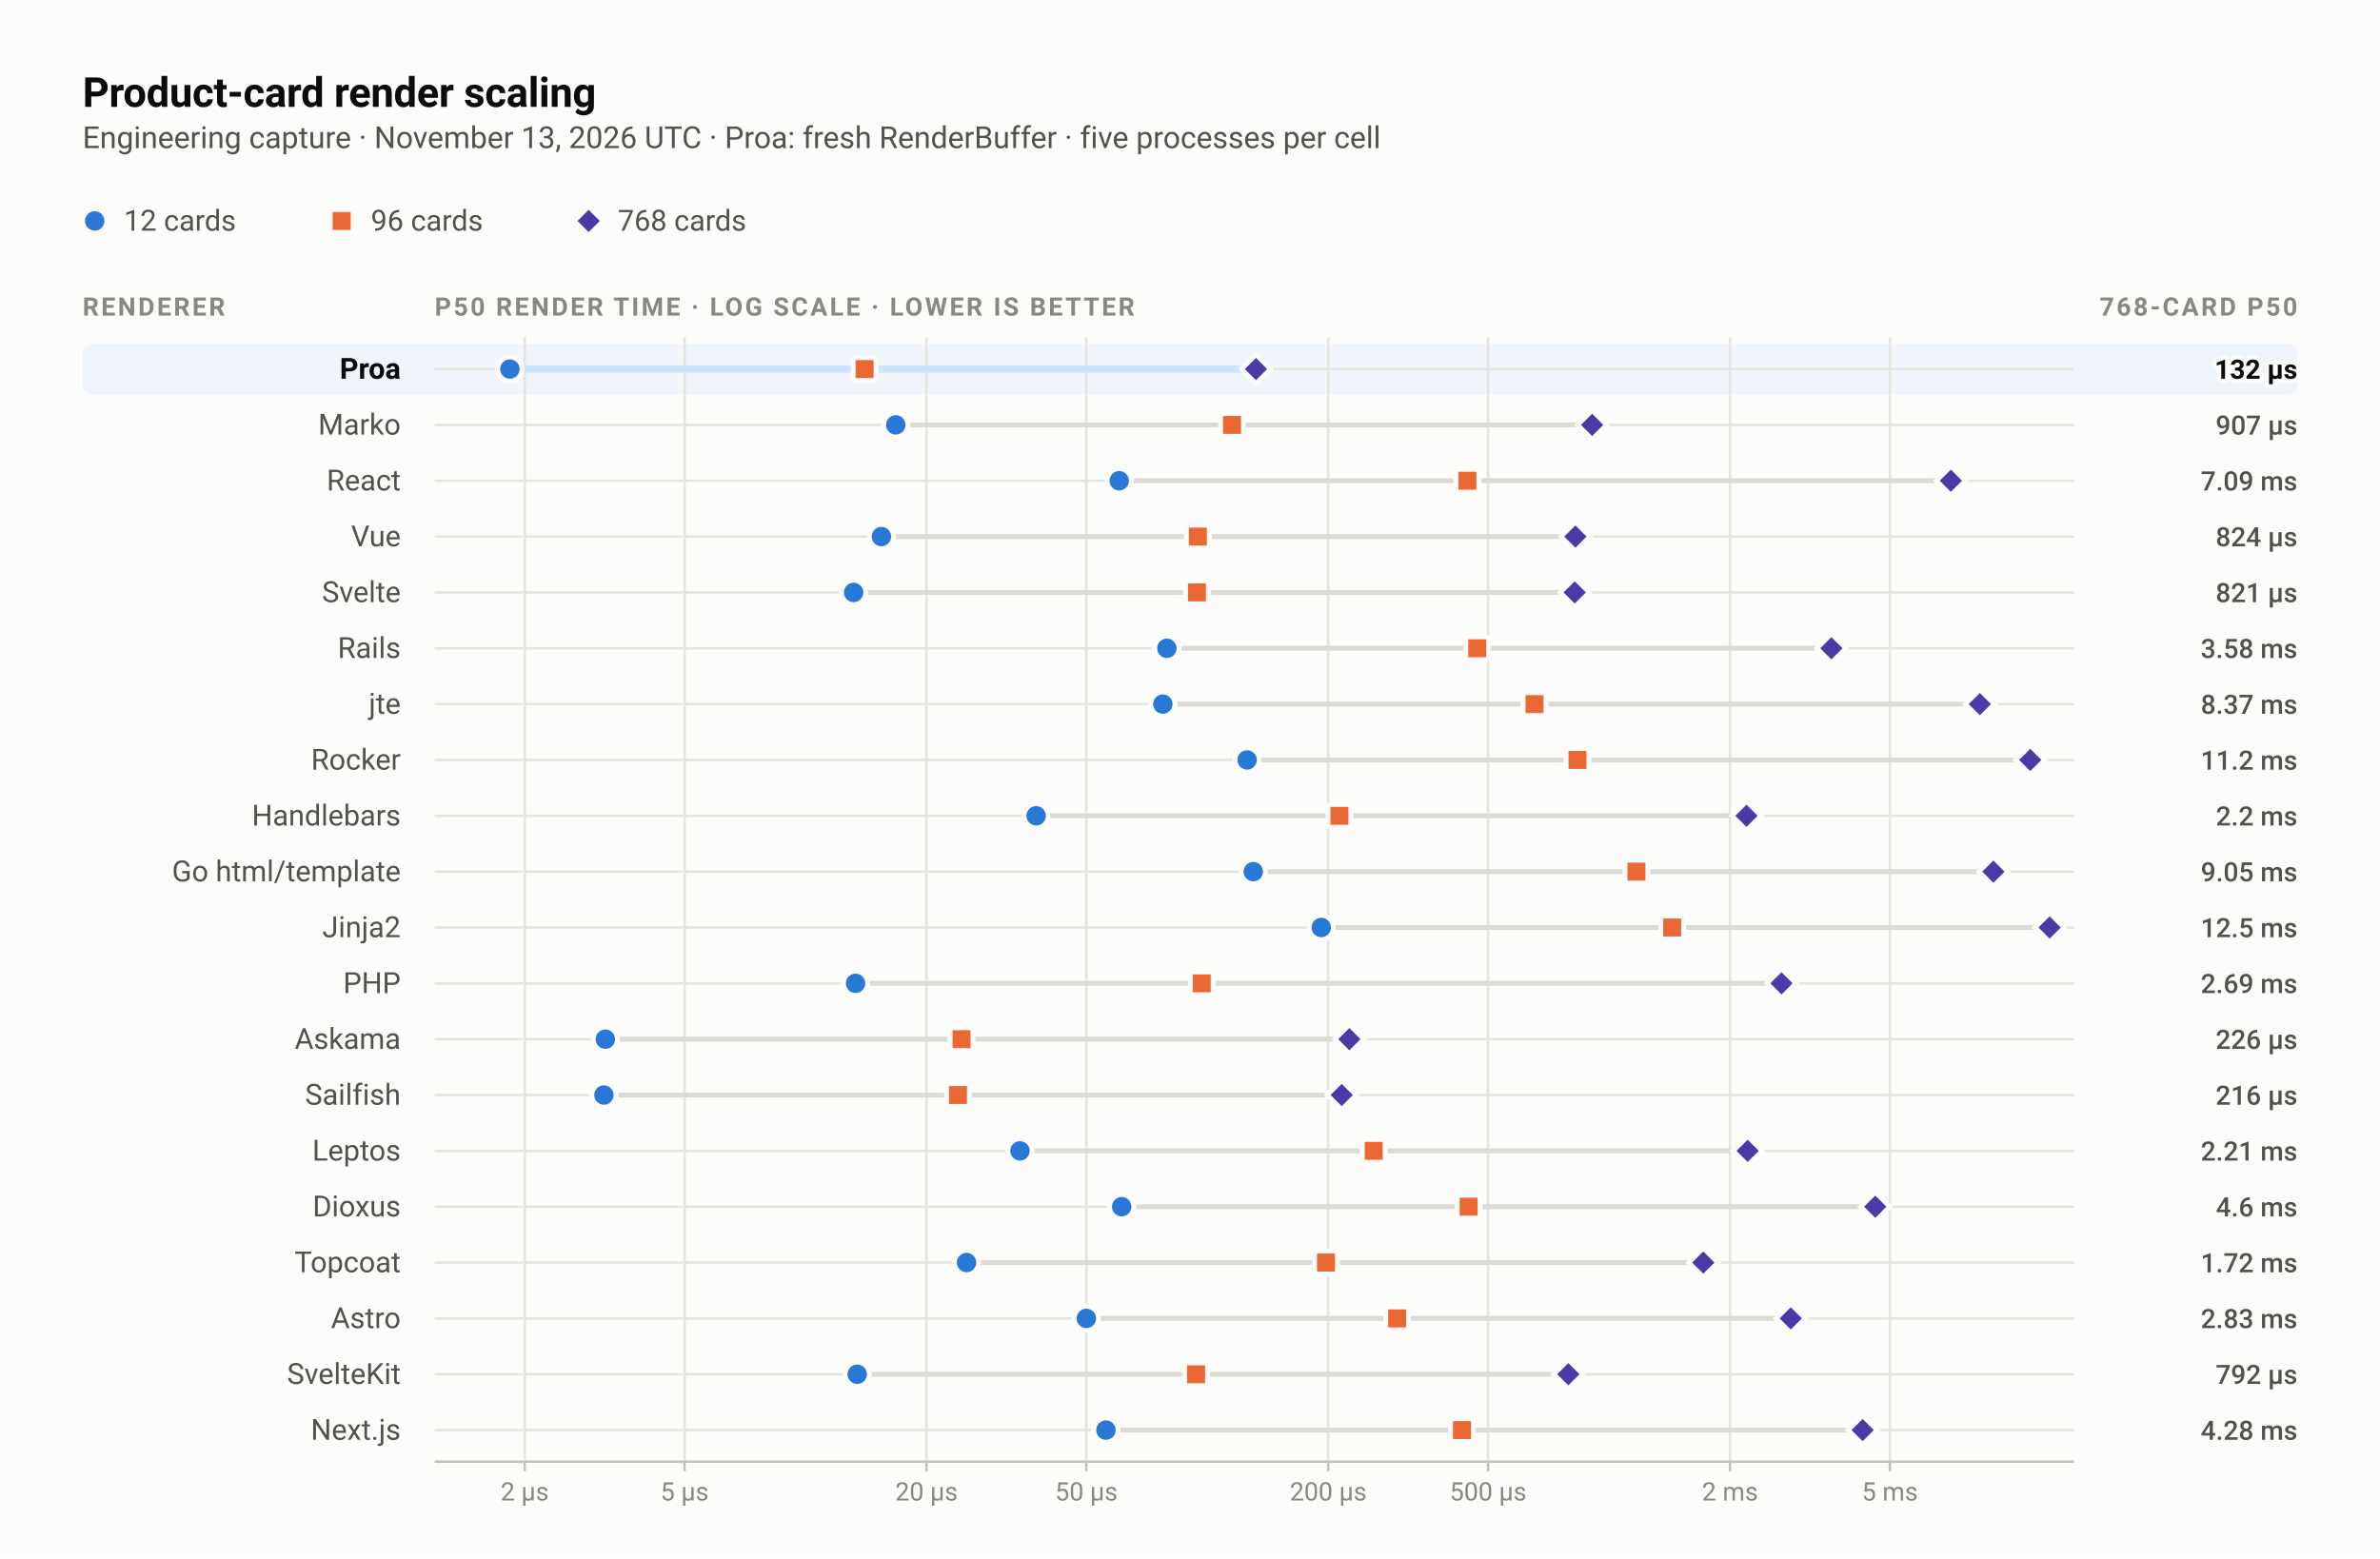
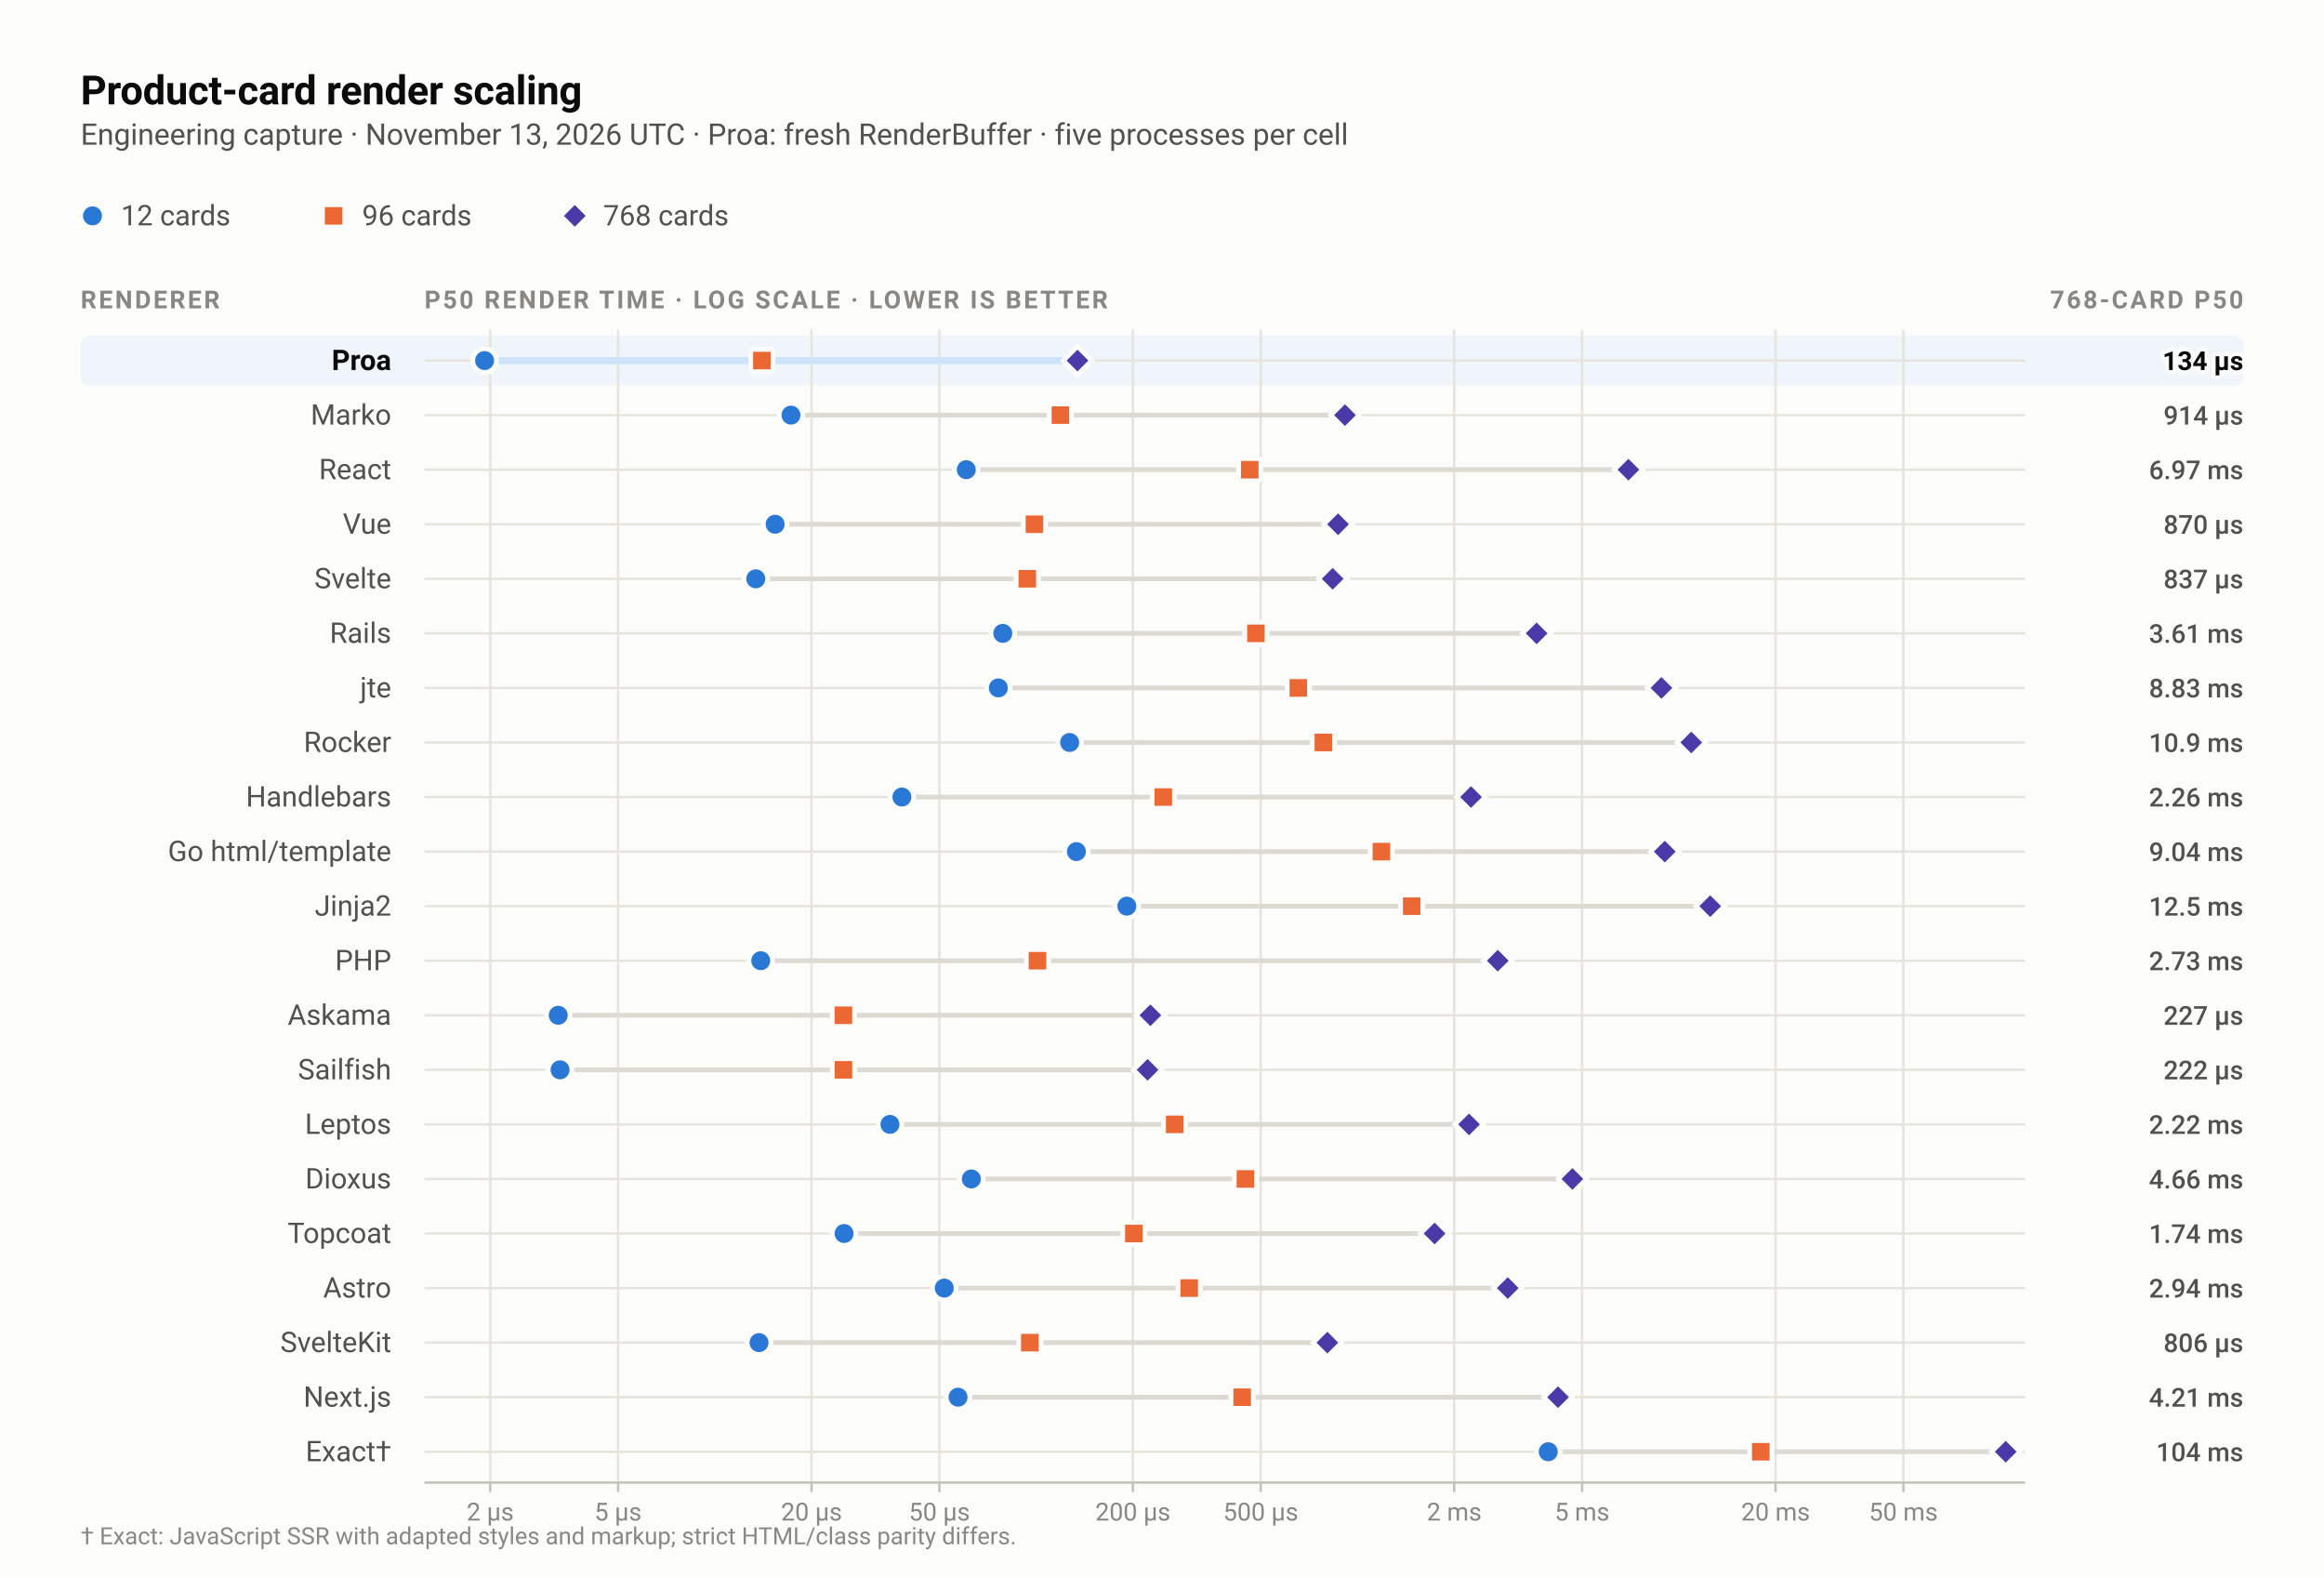
- <svg xmlns="http://www.w3.org/2000/svg" width="980" height="642" viewBox="0 0 980 642" role="img" aria-labelledby="ttl dsc">
+ <svg xmlns="http://www.w3.org/2000/svg" width="980" height="665" viewBox="0 0 980 665" role="img" aria-labelledby="ttl dsc">
  <style>
  text { font-family: system-ui, -apple-system, "Segoe UI", Roboto, "Helvetica Neue", Arial, sans-serif; }
  .t   { font-size: 17px; font-weight: 600; fill: #0b0b0b; letter-spacing: -.005em; }
  .d   { font-size: 12.5px; font-weight: 400; fill: #52514e; }
  .eb  { font-size: 10.5px; font-weight: 600; fill: #898781; letter-spacing: .09em; }
  .cat { font-size: 12px; font-weight: 400; fill: #52514e; }
  .catb{ font-size: 12px; font-weight: 600; fill: #0b0b0b; }
  .lg  { font-size: 12px; font-weight: 400; fill: #52514e; }
  .tick{ font-size: 10.5px; font-weight: 400; fill: #898781; font-variant-numeric: tabular-nums; }
  .val { font-size: 11px; font-weight: 500; fill: #52514e; font-variant-numeric: tabular-nums;
         paint-order: stroke; stroke: #fcfcfb; stroke-width: 3.5px; stroke-linejoin: round; }
  .valb{ font-size: 11px; font-weight: 600; fill: #0b0b0b; font-variant-numeric: tabular-nums;
         paint-order: stroke; stroke: #fcfcfb; stroke-width: 3.5px; stroke-linejoin: round; }
  .valw{ font-size: 11px; font-weight: 600; fill: #fcfcfb; font-variant-numeric: tabular-nums; }
  .note{ font-size: 10px; font-weight: 400; fill: #898781; }
  .mono{ font-family: ui-monospace, SFMono-Regular, "SF Mono", Menlo, Consolas, monospace; }
  .end { text-anchor: end; }
  .mid { text-anchor: middle; }
</style>
-   <rect width="980" height="642" fill="#fcfcfb" />
+   <rect width="980" height="665" fill="#fcfcfb" />
  <text x="34" y="44" class="t">Product-card render scaling</text>
  <text x="34" y="61" class="d">Engineering capture · November 13, 2026 UTC · Proa: fresh RenderBuffer · five processes per cell</text>
  <circle cx="39" cy="91" r="5" fill="#2a78d6" stroke="#fcfcfb" stroke-width="2" />
  <text x="51" y="95" class="lg">12 cards</text>
  <rect x="135.99" y="86.3" width="9.4" height="9.4" rx="1.2" fill="#eb6834" stroke="#fcfcfb" stroke-width="2" />
  <text x="152.69" y="95" class="lg">96 cards</text>
  <path d="M242.38 85L248.38 91L242.38 97L236.38 91Z" fill="#4a3aa7" stroke="#fcfcfb" stroke-width="2" />
  <text x="254.38" y="95" class="lg">768 cards</text>
  <text x="34" y="130" class="eb">RENDERER</text>
  <text x="179" y="130" class="eb">P50 RENDER TIME · LOG SCALE · LOWER IS BETTER</text>
  <text x="946" y="130" class="eb end" text-anchor="end">768-CARD P50</text>
  <rect x="34" y="141.5" width="912" height="21" rx="4" fill="#cde2fb" opacity=".28" />
  <g text-anchor="middle">
-     <path d="M216.06 139L216.06 602" stroke="#e6e4dc" stroke-width="1" />
-     <path d="M216.06 602L216.06 606" stroke="#c3c2b7" stroke-width="1" />
-     <text x="216.06" y="618" class="tick mid">2 µs</text>
-     <path d="M281.89 139L281.89 602" stroke="#e6e4dc" stroke-width="1" />
-     <path d="M281.89 602L281.89 606" stroke="#c3c2b7" stroke-width="1" />
-     <text x="281.89" y="618" class="tick mid">5 µs</text>
-     <path d="M381.49 139L381.49 602" stroke="#e6e4dc" stroke-width="1" />
-     <path d="M381.49 602L381.49 606" stroke="#c3c2b7" stroke-width="1" />
-     <text x="381.49" y="618" class="tick mid">20 µs</text>
-     <path d="M447.32 139L447.32 602" stroke="#e6e4dc" stroke-width="1" />
-     <path d="M447.32 602L447.32 606" stroke="#c3c2b7" stroke-width="1" />
-     <text x="447.32" y="618" class="tick mid">50 µs</text>
-     <path d="M546.92 139L546.92 602" stroke="#e6e4dc" stroke-width="1" />
-     <path d="M546.92 602L546.92 606" stroke="#c3c2b7" stroke-width="1" />
-     <text x="546.92" y="618" class="tick mid">200 µs</text>
-     <path d="M612.75 139L612.75 602" stroke="#e6e4dc" stroke-width="1" />
-     <path d="M612.75 602L612.75 606" stroke="#c3c2b7" stroke-width="1" />
-     <text x="612.75" y="618" class="tick mid">500 µs</text>
-     <path d="M712.35 139L712.35 602" stroke="#e6e4dc" stroke-width="1" />
-     <path d="M712.35 602L712.35 606" stroke="#c3c2b7" stroke-width="1" />
-     <text x="712.35" y="618" class="tick mid">2 ms</text>
-     <path d="M778.18 139L778.18 602" stroke="#e6e4dc" stroke-width="1" />
-     <path d="M778.18 602L778.18 606" stroke="#c3c2b7" stroke-width="1" />
-     <text x="778.18" y="618" class="tick mid">5 ms</text>
-     <path d="M179 602L854 602" stroke="#c3c2b7" stroke-width="1" />
+     <path d="M206.72 139L206.72 625" stroke="#e6e4dc" stroke-width="1" />
+     <path d="M206.72 625L206.72 629" stroke="#c3c2b7" stroke-width="1" />
+     <text x="206.72" y="641" class="tick mid">2 µs</text>
+     <path d="M260.64 139L260.64 625" stroke="#e6e4dc" stroke-width="1" />
+     <path d="M260.64 625L260.64 629" stroke="#c3c2b7" stroke-width="1" />
+     <text x="260.64" y="641" class="tick mid">5 µs</text>
+     <path d="M342.22 139L342.22 625" stroke="#e6e4dc" stroke-width="1" />
+     <path d="M342.22 625L342.22 629" stroke="#c3c2b7" stroke-width="1" />
+     <text x="342.22" y="641" class="tick mid">20 µs</text>
+     <path d="M396.14 139L396.14 625" stroke="#e6e4dc" stroke-width="1" />
+     <path d="M396.14 625L396.14 629" stroke="#c3c2b7" stroke-width="1" />
+     <text x="396.14" y="641" class="tick mid">50 µs</text>
+     <path d="M477.72 139L477.72 625" stroke="#e6e4dc" stroke-width="1" />
+     <path d="M477.72 625L477.72 629" stroke="#c3c2b7" stroke-width="1" />
+     <text x="477.72" y="641" class="tick mid">200 µs</text>
+     <path d="M531.64 139L531.64 625" stroke="#e6e4dc" stroke-width="1" />
+     <path d="M531.64 625L531.64 629" stroke="#c3c2b7" stroke-width="1" />
+     <text x="531.64" y="641" class="tick mid">500 µs</text>
+     <path d="M613.22 139L613.22 625" stroke="#e6e4dc" stroke-width="1" />
+     <path d="M613.22 625L613.22 629" stroke="#c3c2b7" stroke-width="1" />
+     <text x="613.22" y="641" class="tick mid">2 ms</text>
+     <path d="M667.14 139L667.14 625" stroke="#e6e4dc" stroke-width="1" />
+     <path d="M667.14 625L667.14 629" stroke="#c3c2b7" stroke-width="1" />
+     <text x="667.14" y="641" class="tick mid">5 ms</text>
+     <path d="M748.72 139L748.72 625" stroke="#e6e4dc" stroke-width="1" />
+     <path d="M748.72 625L748.72 629" stroke="#c3c2b7" stroke-width="1" />
+     <text x="748.72" y="641" class="tick mid">20 ms</text>
+     <path d="M802.64 139L802.64 625" stroke="#e6e4dc" stroke-width="1" />
+     <path d="M802.64 625L802.64 629" stroke="#c3c2b7" stroke-width="1" />
+     <text x="802.64" y="641" class="tick mid">50 ms</text>
+     <path d="M179 625L854 625" stroke="#c3c2b7" stroke-width="1" />
  </g>
  <path d="M179 152L854 152" stroke="#e6e4dc" stroke-width="1" />
-   <path d="M209.95 152L517.16 152" stroke="#cde2fb" stroke-width="3" />
+   <path d="M204.35 152L454.36 152" stroke="#cde2fb" stroke-width="3" />
  <text x="165" y="156" class="catb end" text-anchor="end">Proa</text>
-   <circle cx="209.95" cy="152" r="5" fill="#2a78d6" stroke="#fcfcfb" stroke-width="2" />
-   <rect x="351.31" y="147.3" width="9.4" height="9.4" rx="1.2" fill="#eb6834" stroke="#fcfcfb" stroke-width="2" />
-   <path d="M517.16 146L523.16 152L517.16 158L511.16 152Z" fill="#4a3aa7" stroke="#fcfcfb" stroke-width="2" />
-   <text x="946" y="156" class="valb end" text-anchor="end">132 µs</text>
+   <circle cx="204.35" cy="152" r="5" fill="#2a78d6" stroke="#fcfcfb" stroke-width="2" />
+   <rect x="316.57" y="147.3" width="9.4" height="9.4" rx="1.2" fill="#eb6834" stroke="#fcfcfb" stroke-width="2" />
+   <path d="M454.36 146L460.36 152L454.36 158L448.36 152Z" fill="#4a3aa7" stroke="#fcfcfb" stroke-width="2" />
+   <text x="946" y="156" class="valb end" text-anchor="end">134 µs</text>
  <path d="M179 175L854 175" stroke="#e6e4dc" stroke-width="1" />
-   <path d="M368.84 175L655.58 175" stroke="#dcdad2" stroke-width="2" />
+   <path d="M333.54 175L567.15 175" stroke="#dcdad2" stroke-width="2" />
  <text x="165" y="179" class="cat end" text-anchor="end">Marko</text>
-   <circle cx="368.84" cy="175" r="5" fill="#2a78d6" stroke="#fcfcfb" stroke-width="2" />
-   <rect x="502.61" y="170.3" width="9.4" height="9.4" rx="1.2" fill="#eb6834" stroke="#fcfcfb" stroke-width="2" />
-   <path d="M655.58 169L661.58 175L655.58 181L649.58 175Z" fill="#4a3aa7" stroke="#fcfcfb" stroke-width="2" />
-   <text x="946" y="179" class="val end" text-anchor="end">907 µs</text>
+   <circle cx="333.54" cy="175" r="5" fill="#2a78d6" stroke="#fcfcfb" stroke-width="2" />
+   <rect x="442.46" y="170.3" width="9.4" height="9.4" rx="1.2" fill="#eb6834" stroke="#fcfcfb" stroke-width="2" />
+   <path d="M567.15 169L573.15 175L567.15 181L561.15 175Z" fill="#4a3aa7" stroke="#fcfcfb" stroke-width="2" />
+   <text x="946" y="179" class="val end" text-anchor="end">914 µs</text>
  <path d="M179 198L854 198" stroke="#e6e4dc" stroke-width="1" />
-   <path d="M460.86 198L803.29 198" stroke="#dcdad2" stroke-width="2" />
+   <path d="M407.47 198L686.68 198" stroke="#dcdad2" stroke-width="2" />
  <text x="165" y="202" class="cat end" text-anchor="end">React</text>
-   <circle cx="460.86" cy="198" r="5" fill="#2a78d6" stroke="#fcfcfb" stroke-width="2" />
-   <rect x="599.51" y="193.3" width="9.4" height="9.4" rx="1.2" fill="#eb6834" stroke="#fcfcfb" stroke-width="2" />
-   <path d="M803.29 192L809.29 198L803.29 204L797.29 198Z" fill="#4a3aa7" stroke="#fcfcfb" stroke-width="2" />
-   <text x="946" y="202" class="val end" text-anchor="end">7.09 ms</text>
+   <circle cx="407.47" cy="198" r="5" fill="#2a78d6" stroke="#fcfcfb" stroke-width="2" />
+   <rect x="522.3" y="193.3" width="9.4" height="9.4" rx="1.2" fill="#eb6834" stroke="#fcfcfb" stroke-width="2" />
+   <path d="M686.68 192L692.68 198L686.68 204L680.68 198Z" fill="#4a3aa7" stroke="#fcfcfb" stroke-width="2" />
+   <text x="946" y="202" class="val end" text-anchor="end">6.97 ms</text>
  <path d="M179 221L854 221" stroke="#e6e4dc" stroke-width="1" />
-   <path d="M362.94 221L648.69 221" stroke="#dcdad2" stroke-width="2" />
+   <path d="M326.86 221L564.24 221" stroke="#dcdad2" stroke-width="2" />
  <text x="165" y="225" class="cat end" text-anchor="end">Vue</text>
-   <circle cx="362.94" cy="221" r="5" fill="#2a78d6" stroke="#fcfcfb" stroke-width="2" />
-   <rect x="488.55" y="216.3" width="9.4" height="9.4" rx="1.2" fill="#eb6834" stroke="#fcfcfb" stroke-width="2" />
-   <path d="M648.69 215L654.69 221L648.69 227L642.69 221Z" fill="#4a3aa7" stroke="#fcfcfb" stroke-width="2" />
-   <text x="946" y="225" class="val end" text-anchor="end">824 µs</text>
+   <circle cx="326.86" cy="221" r="5" fill="#2a78d6" stroke="#fcfcfb" stroke-width="2" />
+   <rect x="431.51" y="216.3" width="9.4" height="9.4" rx="1.2" fill="#eb6834" stroke="#fcfcfb" stroke-width="2" />
+   <path d="M564.24 215L570.24 221L564.24 227L558.24 221Z" fill="#4a3aa7" stroke="#fcfcfb" stroke-width="2" />
+   <text x="946" y="225" class="val end" text-anchor="end">870 µs</text>
  <path d="M179 244L854 244" stroke="#e6e4dc" stroke-width="1" />
-   <path d="M351.49 244L648.41 244" stroke="#dcdad2" stroke-width="2" />
+   <path d="M318.7 244L561.96 244" stroke="#dcdad2" stroke-width="2" />
  <text x="165" y="248" class="cat end" text-anchor="end">Svelte</text>
-   <circle cx="351.49" cy="244" r="5" fill="#2a78d6" stroke="#fcfcfb" stroke-width="2" />
-   <rect x="488.16" y="239.3" width="9.4" height="9.4" rx="1.2" fill="#eb6834" stroke="#fcfcfb" stroke-width="2" />
-   <path d="M648.41 238L654.41 244L648.41 250L642.41 244Z" fill="#4a3aa7" stroke="#fcfcfb" stroke-width="2" />
-   <text x="946" y="248" class="val end" text-anchor="end">821 µs</text>
+   <circle cx="318.7" cy="244" r="5" fill="#2a78d6" stroke="#fcfcfb" stroke-width="2" />
+   <rect x="428.5" y="239.3" width="9.4" height="9.4" rx="1.2" fill="#eb6834" stroke="#fcfcfb" stroke-width="2" />
+   <path d="M561.96 238L567.96 244L561.96 250L555.96 244Z" fill="#4a3aa7" stroke="#fcfcfb" stroke-width="2" />
+   <text x="946" y="248" class="val end" text-anchor="end">837 µs</text>
  <path d="M179 267L854 267" stroke="#e6e4dc" stroke-width="1" />
-   <path d="M480.48 267L754.1 267" stroke="#dcdad2" stroke-width="2" />
+   <path d="M422.86 267L647.98 267" stroke="#dcdad2" stroke-width="2" />
  <text x="165" y="271" class="cat end" text-anchor="end">Rails</text>
-   <circle cx="480.48" cy="267" r="5" fill="#2a78d6" stroke="#fcfcfb" stroke-width="2" />
-   <rect x="603.58" y="262.3" width="9.4" height="9.4" rx="1.2" fill="#eb6834" stroke="#fcfcfb" stroke-width="2" />
-   <path d="M754.1 261L760.1 267L754.1 273L748.1 267Z" fill="#4a3aa7" stroke="#fcfcfb" stroke-width="2" />
-   <text x="946" y="271" class="val end" text-anchor="end">3.58 ms</text>
+   <circle cx="422.86" cy="267" r="5" fill="#2a78d6" stroke="#fcfcfb" stroke-width="2" />
+   <rect x="524.9" y="262.3" width="9.4" height="9.4" rx="1.2" fill="#eb6834" stroke="#fcfcfb" stroke-width="2" />
+   <path d="M647.98 261L653.98 267L647.98 273L641.98 267Z" fill="#4a3aa7" stroke="#fcfcfb" stroke-width="2" />
+   <text x="946" y="271" class="val end" text-anchor="end">3.61 ms</text>
  <path d="M179 290L854 290" stroke="#e6e4dc" stroke-width="1" />
-   <path d="M478.82 290L815.23 290" stroke="#dcdad2" stroke-width="2" />
+   <path d="M420.98 290L700.6 290" stroke="#dcdad2" stroke-width="2" />
  <text x="165" y="294" class="cat end" text-anchor="end">jte</text>
-   <circle cx="478.82" cy="290" r="5" fill="#2a78d6" stroke="#fcfcfb" stroke-width="2" />
-   <rect x="627.16" y="285.3" width="9.4" height="9.4" rx="1.2" fill="#eb6834" stroke="#fcfcfb" stroke-width="2" />
-   <path d="M815.23 284L821.23 290L815.23 296L809.23 290Z" fill="#4a3aa7" stroke="#fcfcfb" stroke-width="2" />
-   <text x="946" y="294" class="val end" text-anchor="end">8.37 ms</text>
+   <circle cx="420.98" cy="290" r="5" fill="#2a78d6" stroke="#fcfcfb" stroke-width="2" />
+   <rect x="542.78" y="285.3" width="9.4" height="9.4" rx="1.2" fill="#eb6834" stroke="#fcfcfb" stroke-width="2" />
+   <path d="M700.6 284L706.6 290L700.6 296L694.6 290Z" fill="#4a3aa7" stroke="#fcfcfb" stroke-width="2" />
+   <text x="946" y="294" class="val end" text-anchor="end">8.83 ms</text>
  <path d="M179 313L854 313" stroke="#e6e4dc" stroke-width="1" />
-   <path d="M513.51 313L835.99 313" stroke="#dcdad2" stroke-width="2" />
+   <path d="M451.05 313L713.18 313" stroke="#dcdad2" stroke-width="2" />
  <text x="165" y="317" class="cat end" text-anchor="end">Rocker</text>
-   <circle cx="513.51" cy="313" r="5" fill="#2a78d6" stroke="#fcfcfb" stroke-width="2" />
-   <rect x="644.87" y="308.3" width="9.4" height="9.4" rx="1.2" fill="#eb6834" stroke="#fcfcfb" stroke-width="2" />
-   <path d="M835.99 307L841.99 313L835.99 319L829.99 313Z" fill="#4a3aa7" stroke="#fcfcfb" stroke-width="2" />
-   <text x="946" y="317" class="val end" text-anchor="end">11.2 ms</text>
+   <circle cx="451.05" cy="313" r="5" fill="#2a78d6" stroke="#fcfcfb" stroke-width="2" />
+   <rect x="553.34" y="308.3" width="9.4" height="9.4" rx="1.2" fill="#eb6834" stroke="#fcfcfb" stroke-width="2" />
+   <path d="M713.18 307L719.18 313L713.18 319L707.18 313Z" fill="#4a3aa7" stroke="#fcfcfb" stroke-width="2" />
+   <text x="946" y="317" class="val end" text-anchor="end">10.9 ms</text>
  <path d="M179 336L854 336" stroke="#e6e4dc" stroke-width="1" />
-   <path d="M426.64 336L719.13 336" stroke="#dcdad2" stroke-width="2" />
+   <path d="M380.32 336L620.31 336" stroke="#dcdad2" stroke-width="2" />
  <text x="165" y="340" class="cat end" text-anchor="end">Handlebars</text>
-   <circle cx="426.64" cy="336" r="5" fill="#2a78d6" stroke="#fcfcfb" stroke-width="2" />
-   <rect x="546.83" y="331.3" width="9.4" height="9.4" rx="1.2" fill="#eb6834" stroke="#fcfcfb" stroke-width="2" />
-   <path d="M719.13 330L725.13 336L719.13 342L713.13 336Z" fill="#4a3aa7" stroke="#fcfcfb" stroke-width="2" />
-   <text x="946" y="340" class="val end" text-anchor="end">2.2 ms</text>
+   <circle cx="380.32" cy="336" r="5" fill="#2a78d6" stroke="#fcfcfb" stroke-width="2" />
+   <rect x="485.85" y="331.3" width="9.4" height="9.4" rx="1.2" fill="#eb6834" stroke="#fcfcfb" stroke-width="2" />
+   <path d="M620.31 330L626.31 336L620.31 342L614.31 336Z" fill="#4a3aa7" stroke="#fcfcfb" stroke-width="2" />
+   <text x="946" y="340" class="val end" text-anchor="end">2.26 ms</text>
  <path d="M179 359L854 359" stroke="#e6e4dc" stroke-width="1" />
-   <path d="M516.06 359L820.81 359" stroke="#dcdad2" stroke-width="2" />
+   <path d="M453.91 359L702.01 359" stroke="#dcdad2" stroke-width="2" />
  <text x="165" y="363" class="cat end" text-anchor="end">Go html/template</text>
-   <circle cx="516.06" cy="359" r="5" fill="#2a78d6" stroke="#fcfcfb" stroke-width="2" />
-   <rect x="669.13" y="354.3" width="9.4" height="9.4" rx="1.2" fill="#eb6834" stroke="#fcfcfb" stroke-width="2" />
-   <path d="M820.81 353L826.81 359L820.81 365L814.81 359Z" fill="#4a3aa7" stroke="#fcfcfb" stroke-width="2" />
-   <text x="946" y="363" class="val end" text-anchor="end">9.05 ms</text>
+   <circle cx="453.91" cy="359" r="5" fill="#2a78d6" stroke="#fcfcfb" stroke-width="2" />
+   <rect x="577.82" y="354.3" width="9.4" height="9.4" rx="1.2" fill="#eb6834" stroke="#fcfcfb" stroke-width="2" />
+   <path d="M702.01 353L708.01 359L702.01 365L696.01 359Z" fill="#4a3aa7" stroke="#fcfcfb" stroke-width="2" />
+   <text x="946" y="363" class="val end" text-anchor="end">9.04 ms</text>
  <path d="M179 382L854 382" stroke="#e6e4dc" stroke-width="1" />
-   <path d="M544.04 382L843.96 382" stroke="#dcdad2" stroke-width="2" />
+   <path d="M475.18 382L721.17 382" stroke="#dcdad2" stroke-width="2" />
  <text x="165" y="386" class="cat end" text-anchor="end">Jinja2</text>
-   <circle cx="544.04" cy="382" r="5" fill="#2a78d6" stroke="#fcfcfb" stroke-width="2" />
-   <rect x="683.85" y="377.3" width="9.4" height="9.4" rx="1.2" fill="#eb6834" stroke="#fcfcfb" stroke-width="2" />
-   <path d="M843.96 376L849.96 382L843.96 388L837.96 382Z" fill="#4a3aa7" stroke="#fcfcfb" stroke-width="2" />
+   <circle cx="475.18" cy="382" r="5" fill="#2a78d6" stroke="#fcfcfb" stroke-width="2" />
+   <rect x="590.6" y="377.3" width="9.4" height="9.4" rx="1.2" fill="#eb6834" stroke="#fcfcfb" stroke-width="2" />
+   <path d="M721.17 376L727.17 382L721.17 388L715.17 382Z" fill="#4a3aa7" stroke="#fcfcfb" stroke-width="2" />
  <text x="946" y="386" class="val end" text-anchor="end">12.5 ms</text>
  <path d="M179 405L854 405" stroke="#e6e4dc" stroke-width="1" />
-   <path d="M352.29 405L733.54 405" stroke="#dcdad2" stroke-width="2" />
+   <path d="M320.8 405L631.58 405" stroke="#dcdad2" stroke-width="2" />
  <text x="165" y="409" class="cat end" text-anchor="end">PHP</text>
-   <circle cx="352.29" cy="405" r="5" fill="#2a78d6" stroke="#fcfcfb" stroke-width="2" />
-   <rect x="490.13" y="400.3" width="9.4" height="9.4" rx="1.2" fill="#eb6834" stroke="#fcfcfb" stroke-width="2" />
-   <path d="M733.54 399L739.54 405L733.54 411L727.54 405Z" fill="#4a3aa7" stroke="#fcfcfb" stroke-width="2" />
-   <text x="946" y="409" class="val end" text-anchor="end">2.69 ms</text>
+   <circle cx="320.8" cy="405" r="5" fill="#2a78d6" stroke="#fcfcfb" stroke-width="2" />
+   <rect x="432.79" y="400.3" width="9.4" height="9.4" rx="1.2" fill="#eb6834" stroke="#fcfcfb" stroke-width="2" />
+   <path d="M631.58 399L637.58 405L631.58 411L625.58 405Z" fill="#4a3aa7" stroke="#fcfcfb" stroke-width="2" />
+   <text x="946" y="409" class="val end" text-anchor="end">2.73 ms</text>
  <path d="M179 428L854 428" stroke="#e6e4dc" stroke-width="1" />
-   <path d="M249.26 428L555.62 428" stroke="#dcdad2" stroke-width="2" />
+   <path d="M235.4 428L485.09 428" stroke="#dcdad2" stroke-width="2" />
  <text x="165" y="432" class="cat end" text-anchor="end">Askama</text>
-   <circle cx="249.26" cy="428" r="5" fill="#2a78d6" stroke="#fcfcfb" stroke-width="2" />
-   <rect x="391.23" y="423.3" width="9.4" height="9.4" rx="1.2" fill="#eb6834" stroke="#fcfcfb" stroke-width="2" />
-   <path d="M555.62 422L561.62 428L555.62 434L549.62 428Z" fill="#4a3aa7" stroke="#fcfcfb" stroke-width="2" />
-   <text x="946" y="432" class="val end" text-anchor="end">226 µs</text>
+   <circle cx="235.4" cy="428" r="5" fill="#2a78d6" stroke="#fcfcfb" stroke-width="2" />
+   <rect x="350.96" y="423.3" width="9.4" height="9.4" rx="1.2" fill="#eb6834" stroke="#fcfcfb" stroke-width="2" />
+   <path d="M485.09 422L491.09 428L485.09 434L479.09 428Z" fill="#4a3aa7" stroke="#fcfcfb" stroke-width="2" />
+   <text x="946" y="432" class="val end" text-anchor="end">227 µs</text>
  <path d="M179 451L854 451" stroke="#e6e4dc" stroke-width="1" />
-   <path d="M248.67 451L552.47 451" stroke="#dcdad2" stroke-width="2" />
+   <path d="M236.16 451L483.91 451" stroke="#dcdad2" stroke-width="2" />
  <text x="165" y="455" class="cat end" text-anchor="end">Sailfish</text>
-   <circle cx="248.67" cy="451" r="5" fill="#2a78d6" stroke="#fcfcfb" stroke-width="2" />
-   <rect x="389.77" y="446.3" width="9.4" height="9.4" rx="1.2" fill="#eb6834" stroke="#fcfcfb" stroke-width="2" />
-   <path d="M552.47 445L558.47 451L552.47 457L546.47 451Z" fill="#4a3aa7" stroke="#fcfcfb" stroke-width="2" />
-   <text x="946" y="455" class="val end" text-anchor="end">216 µs</text>
+   <circle cx="236.16" cy="451" r="5" fill="#2a78d6" stroke="#fcfcfb" stroke-width="2" />
+   <rect x="350.98" y="446.3" width="9.4" height="9.4" rx="1.2" fill="#eb6834" stroke="#fcfcfb" stroke-width="2" />
+   <path d="M483.91 445L489.91 451L483.91 457L477.91 451Z" fill="#4a3aa7" stroke="#fcfcfb" stroke-width="2" />
+   <text x="946" y="455" class="val end" text-anchor="end">222 µs</text>
  <path d="M179 474L854 474" stroke="#e6e4dc" stroke-width="1" />
-   <path d="M419.99 474L719.62 474" stroke="#dcdad2" stroke-width="2" />
+   <path d="M375.28 474L619.47 474" stroke="#dcdad2" stroke-width="2" />
  <text x="165" y="478" class="cat end" text-anchor="end">Leptos</text>
-   <circle cx="419.99" cy="474" r="5" fill="#2a78d6" stroke="#fcfcfb" stroke-width="2" />
-   <rect x="560.95" y="469.3" width="9.4" height="9.4" rx="1.2" fill="#eb6834" stroke="#fcfcfb" stroke-width="2" />
-   <path d="M719.62 468L725.62 474L719.62 480L713.62 474Z" fill="#4a3aa7" stroke="#fcfcfb" stroke-width="2" />
-   <text x="946" y="478" class="val end" text-anchor="end">2.21 ms</text>
+   <circle cx="375.28" cy="474" r="5" fill="#2a78d6" stroke="#fcfcfb" stroke-width="2" />
+   <rect x="490.65" y="469.3" width="9.4" height="9.4" rx="1.2" fill="#eb6834" stroke="#fcfcfb" stroke-width="2" />
+   <path d="M619.47 468L625.47 474L619.47 480L613.47 474Z" fill="#4a3aa7" stroke="#fcfcfb" stroke-width="2" />
+   <text x="946" y="478" class="val end" text-anchor="end">2.22 ms</text>
  <path d="M179 497L854 497" stroke="#e6e4dc" stroke-width="1" />
-   <path d="M461.87 497L772.16 497" stroke="#dcdad2" stroke-width="2" />
+   <path d="M409.61 497L663.05 497" stroke="#dcdad2" stroke-width="2" />
  <text x="165" y="501" class="cat end" text-anchor="end">Dioxus</text>
-   <circle cx="461.87" cy="497" r="5" fill="#2a78d6" stroke="#fcfcfb" stroke-width="2" />
-   <rect x="600.04" y="492.3" width="9.4" height="9.4" rx="1.2" fill="#eb6834" stroke="#fcfcfb" stroke-width="2" />
-   <path d="M772.16 491L778.16 497L772.16 503L766.16 497Z" fill="#4a3aa7" stroke="#fcfcfb" stroke-width="2" />
-   <text x="946" y="501" class="val end" text-anchor="end">4.6 ms</text>
+   <circle cx="409.61" cy="497" r="5" fill="#2a78d6" stroke="#fcfcfb" stroke-width="2" />
+   <rect x="520.48" y="492.3" width="9.4" height="9.4" rx="1.2" fill="#eb6834" stroke="#fcfcfb" stroke-width="2" />
+   <path d="M663.05 491L669.05 497L663.05 503L657.05 497Z" fill="#4a3aa7" stroke="#fcfcfb" stroke-width="2" />
+   <text x="946" y="501" class="val end" text-anchor="end">4.66 ms</text>
  <path d="M179 520L854 520" stroke="#e6e4dc" stroke-width="1" />
-   <path d="M397.98 520L701.35 520" stroke="#dcdad2" stroke-width="2" />
+   <path d="M355.94 520L604.93 520" stroke="#dcdad2" stroke-width="2" />
  <text x="165" y="524" class="cat end" text-anchor="end">Topcoat</text>
-   <circle cx="397.98" cy="520" r="5" fill="#2a78d6" stroke="#fcfcfb" stroke-width="2" />
-   <rect x="541.3" y="515.3" width="9.4" height="9.4" rx="1.2" fill="#eb6834" stroke="#fcfcfb" stroke-width="2" />
-   <path d="M701.35 514L707.35 520L701.35 526L695.35 520Z" fill="#4a3aa7" stroke="#fcfcfb" stroke-width="2" />
-   <text x="946" y="524" class="val end" text-anchor="end">1.72 ms</text>
+   <circle cx="355.94" cy="520" r="5" fill="#2a78d6" stroke="#fcfcfb" stroke-width="2" />
+   <rect x="473.43" y="515.3" width="9.4" height="9.4" rx="1.2" fill="#eb6834" stroke="#fcfcfb" stroke-width="2" />
+   <path d="M604.93 514L610.93 520L604.93 526L598.93 520Z" fill="#4a3aa7" stroke="#fcfcfb" stroke-width="2" />
+   <text x="946" y="524" class="val end" text-anchor="end">1.74 ms</text>
  <path d="M179 543L854 543" stroke="#e6e4dc" stroke-width="1" />
-   <path d="M447.33 543L737.37 543" stroke="#dcdad2" stroke-width="2" />
+   <path d="M398.18 543L635.79 543" stroke="#dcdad2" stroke-width="2" />
  <text x="165" y="547" class="cat end" text-anchor="end">Astro</text>
-   <circle cx="447.33" cy="543" r="5" fill="#2a78d6" stroke="#fcfcfb" stroke-width="2" />
-   <rect x="570.59" y="538.3" width="9.4" height="9.4" rx="1.2" fill="#eb6834" stroke="#fcfcfb" stroke-width="2" />
-   <path d="M737.37 537L743.37 543L737.37 549L731.37 543Z" fill="#4a3aa7" stroke="#fcfcfb" stroke-width="2" />
-   <text x="946" y="547" class="val end" text-anchor="end">2.83 ms</text>
+   <circle cx="398.18" cy="543" r="5" fill="#2a78d6" stroke="#fcfcfb" stroke-width="2" />
+   <rect x="496.77" y="538.3" width="9.4" height="9.4" rx="1.2" fill="#eb6834" stroke="#fcfcfb" stroke-width="2" />
+   <path d="M635.79 537L641.79 543L635.79 549L629.79 543Z" fill="#4a3aa7" stroke="#fcfcfb" stroke-width="2" />
+   <text x="946" y="547" class="val end" text-anchor="end">2.94 ms</text>
  <path d="M179 566L854 566" stroke="#e6e4dc" stroke-width="1" />
-   <path d="M352.97 566L645.78 566" stroke="#dcdad2" stroke-width="2" />
+   <path d="M320.08 566L559.73 566" stroke="#dcdad2" stroke-width="2" />
  <text x="165" y="570" class="cat end" text-anchor="end">SvelteKit</text>
-   <circle cx="352.97" cy="566" r="5" fill="#2a78d6" stroke="#fcfcfb" stroke-width="2" />
-   <rect x="487.79" y="561.3" width="9.4" height="9.4" rx="1.2" fill="#eb6834" stroke="#fcfcfb" stroke-width="2" />
-   <path d="M645.78 560L651.78 566L645.78 572L639.78 566Z" fill="#4a3aa7" stroke="#fcfcfb" stroke-width="2" />
-   <text x="946" y="570" class="val end" text-anchor="end">792 µs</text>
+   <circle cx="320.08" cy="566" r="5" fill="#2a78d6" stroke="#fcfcfb" stroke-width="2" />
+   <rect x="429.56" y="561.3" width="9.4" height="9.4" rx="1.2" fill="#eb6834" stroke="#fcfcfb" stroke-width="2" />
+   <path d="M559.73 560L565.73 566L559.73 572L553.73 566Z" fill="#4a3aa7" stroke="#fcfcfb" stroke-width="2" />
+   <text x="946" y="570" class="val end" text-anchor="end">806 µs</text>
  <path d="M179 589L854 589" stroke="#e6e4dc" stroke-width="1" />
-   <path d="M455.39 589L766.98 589" stroke="#dcdad2" stroke-width="2" />
+   <path d="M404 589L657 589" stroke="#dcdad2" stroke-width="2" />
  <text x="165" y="593" class="cat end" text-anchor="end">Next.js</text>
-   <circle cx="455.39" cy="589" r="5" fill="#2a78d6" stroke="#fcfcfb" stroke-width="2" />
-   <rect x="597.29" y="584.3" width="9.4" height="9.4" rx="1.2" fill="#eb6834" stroke="#fcfcfb" stroke-width="2" />
-   <path d="M766.98 583L772.98 589L766.98 595L760.98 589Z" fill="#4a3aa7" stroke="#fcfcfb" stroke-width="2" />
-   <text x="946" y="593" class="val end" text-anchor="end">4.28 ms</text>
+   <circle cx="404" cy="589" r="5" fill="#2a78d6" stroke="#fcfcfb" stroke-width="2" />
+   <rect x="519.1" y="584.3" width="9.4" height="9.4" rx="1.2" fill="#eb6834" stroke="#fcfcfb" stroke-width="2" />
+   <path d="M657 583L663 589L657 595L651 589Z" fill="#4a3aa7" stroke="#fcfcfb" stroke-width="2" />
+   <text x="946" y="593" class="val end" text-anchor="end">4.21 ms</text>
+   <path d="M179 612L854 612" stroke="#e6e4dc" stroke-width="1" />
+   <path d="M652.87 612L845.78 612" stroke="#dcdad2" stroke-width="2" />
+   <text x="165" y="616" class="cat end" text-anchor="end">Exact†</text>
+   <circle cx="652.87" cy="612" r="5" fill="#2a78d6" stroke="#fcfcfb" stroke-width="2" />
+   <rect x="737.78" y="607.3" width="9.4" height="9.4" rx="1.2" fill="#eb6834" stroke="#fcfcfb" stroke-width="2" />
+   <path d="M845.78 606L851.78 612L845.78 618L839.78 612Z" fill="#4a3aa7" stroke="#fcfcfb" stroke-width="2" />
+   <text x="946" y="616" class="val end" text-anchor="end">104 ms</text>
+   <text x="34" y="651" class="note">† Exact: JavaScript SSR with adapted styles and markup; strict HTML/class parity differs.</text>
</svg>
